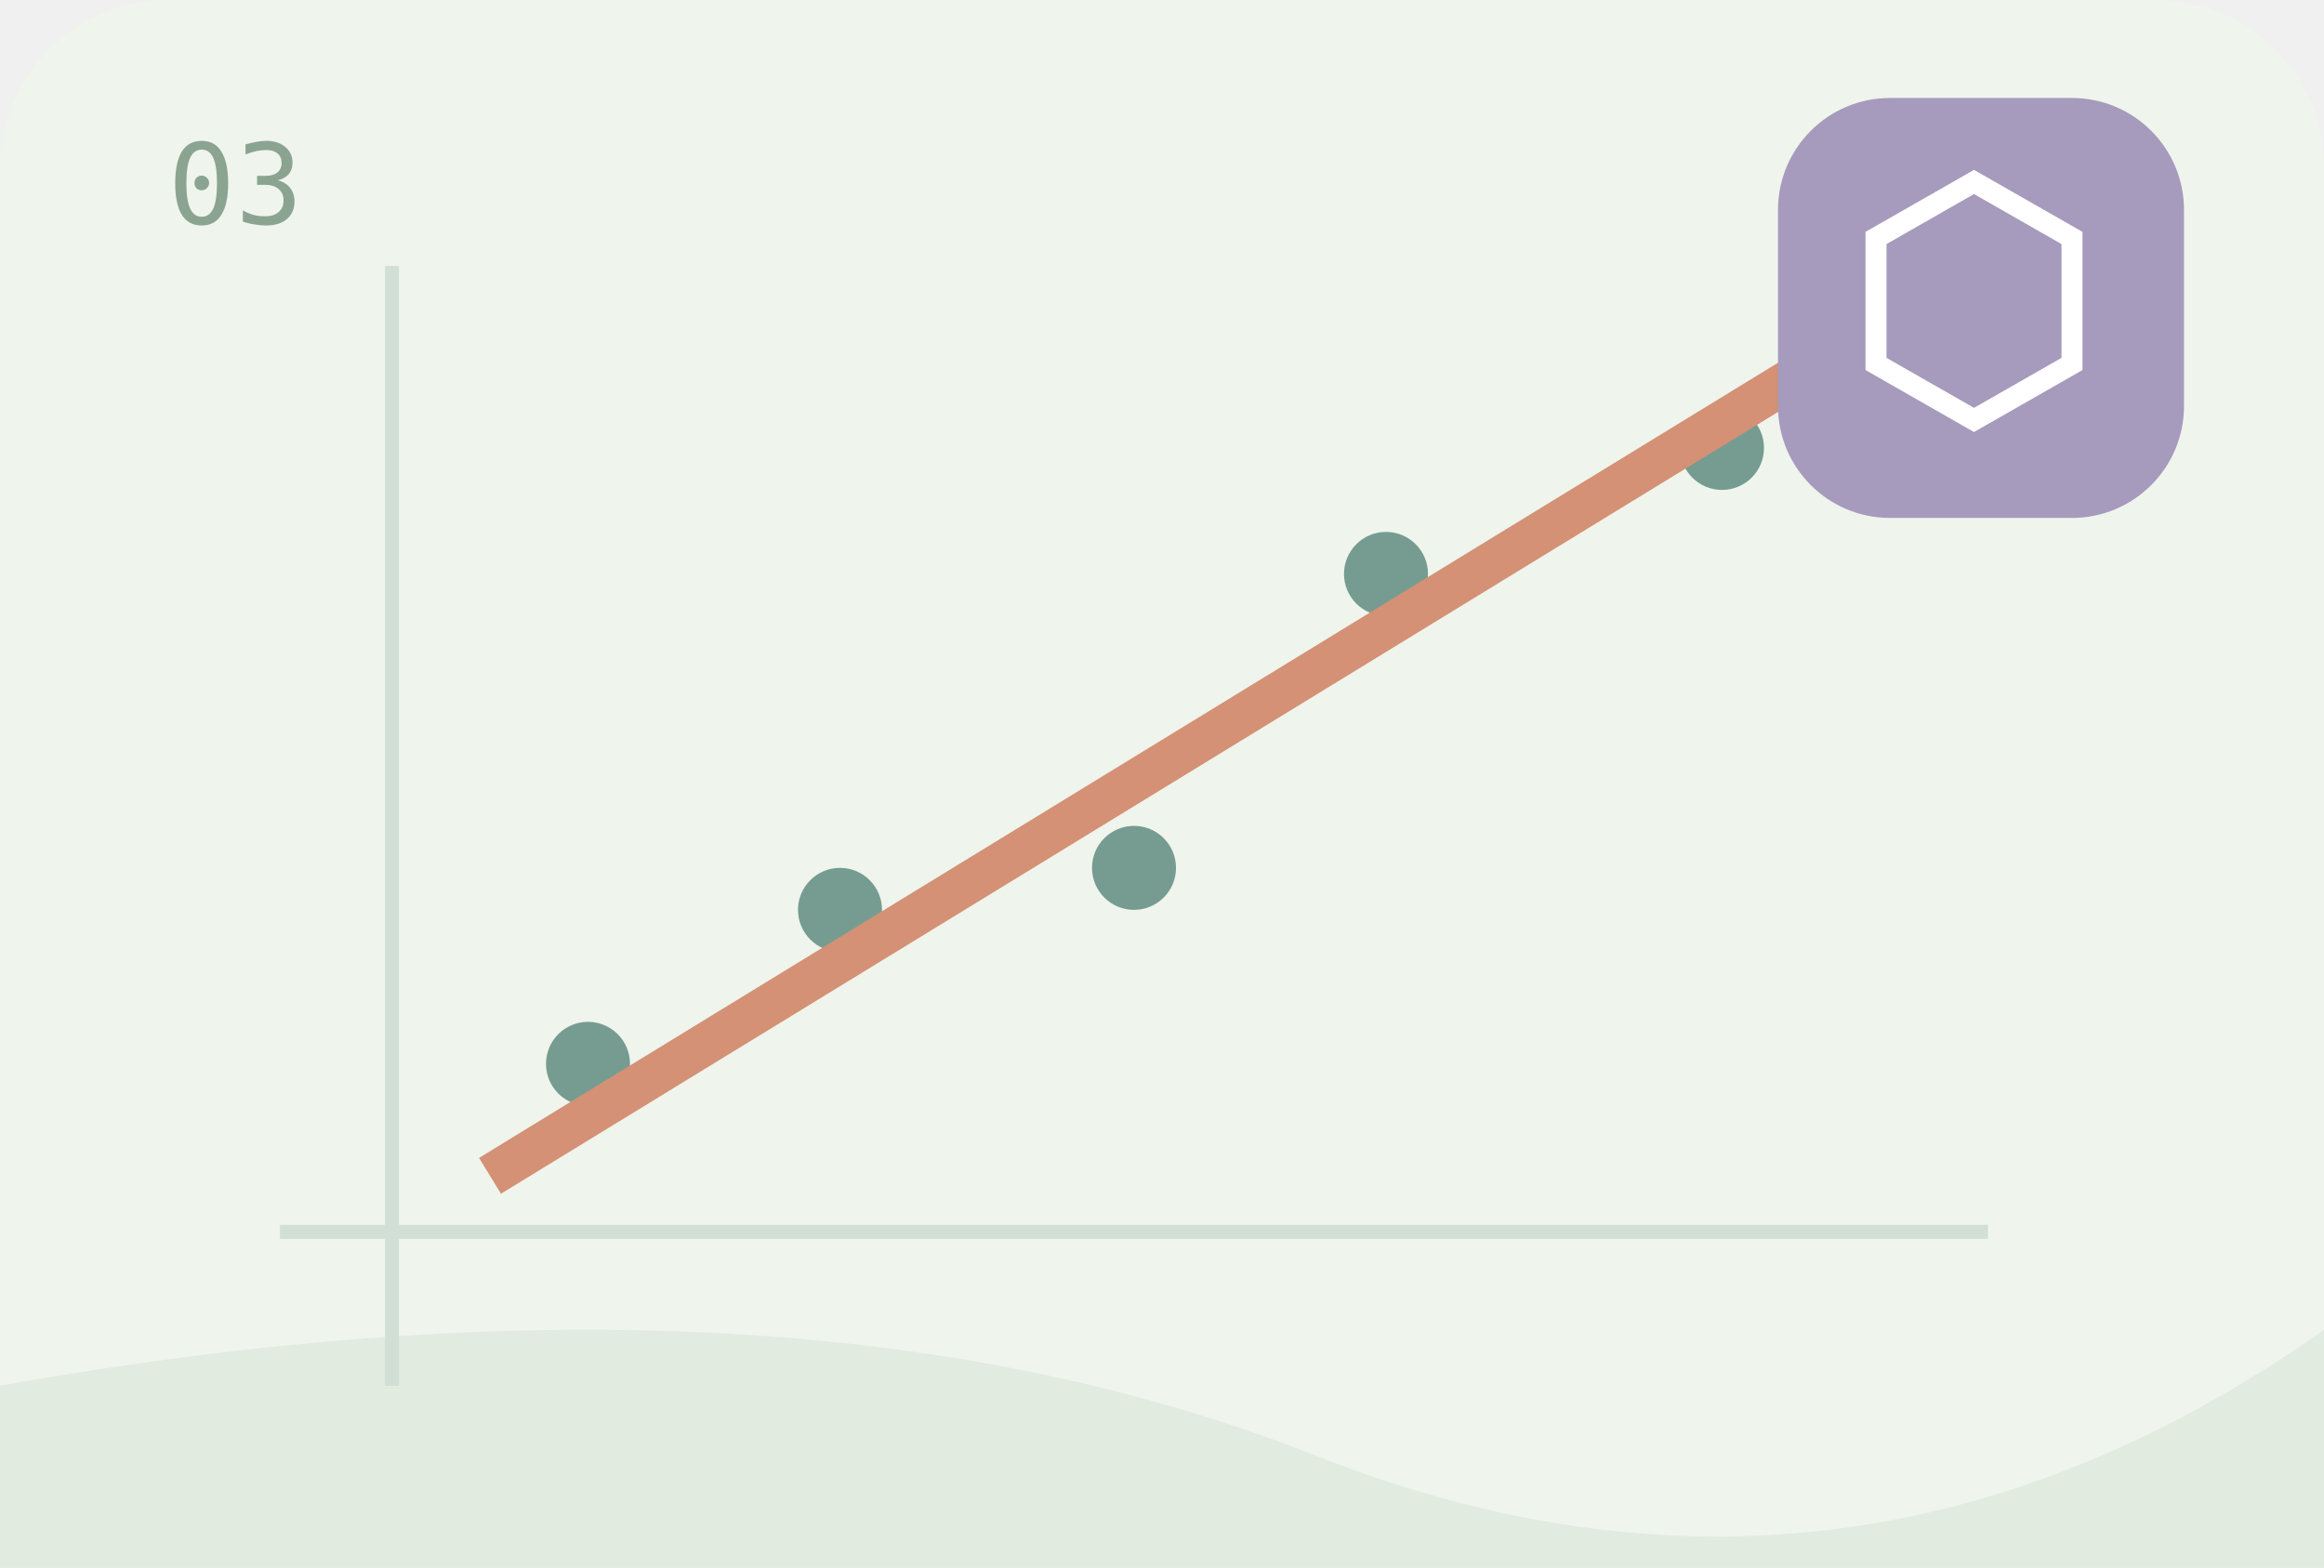
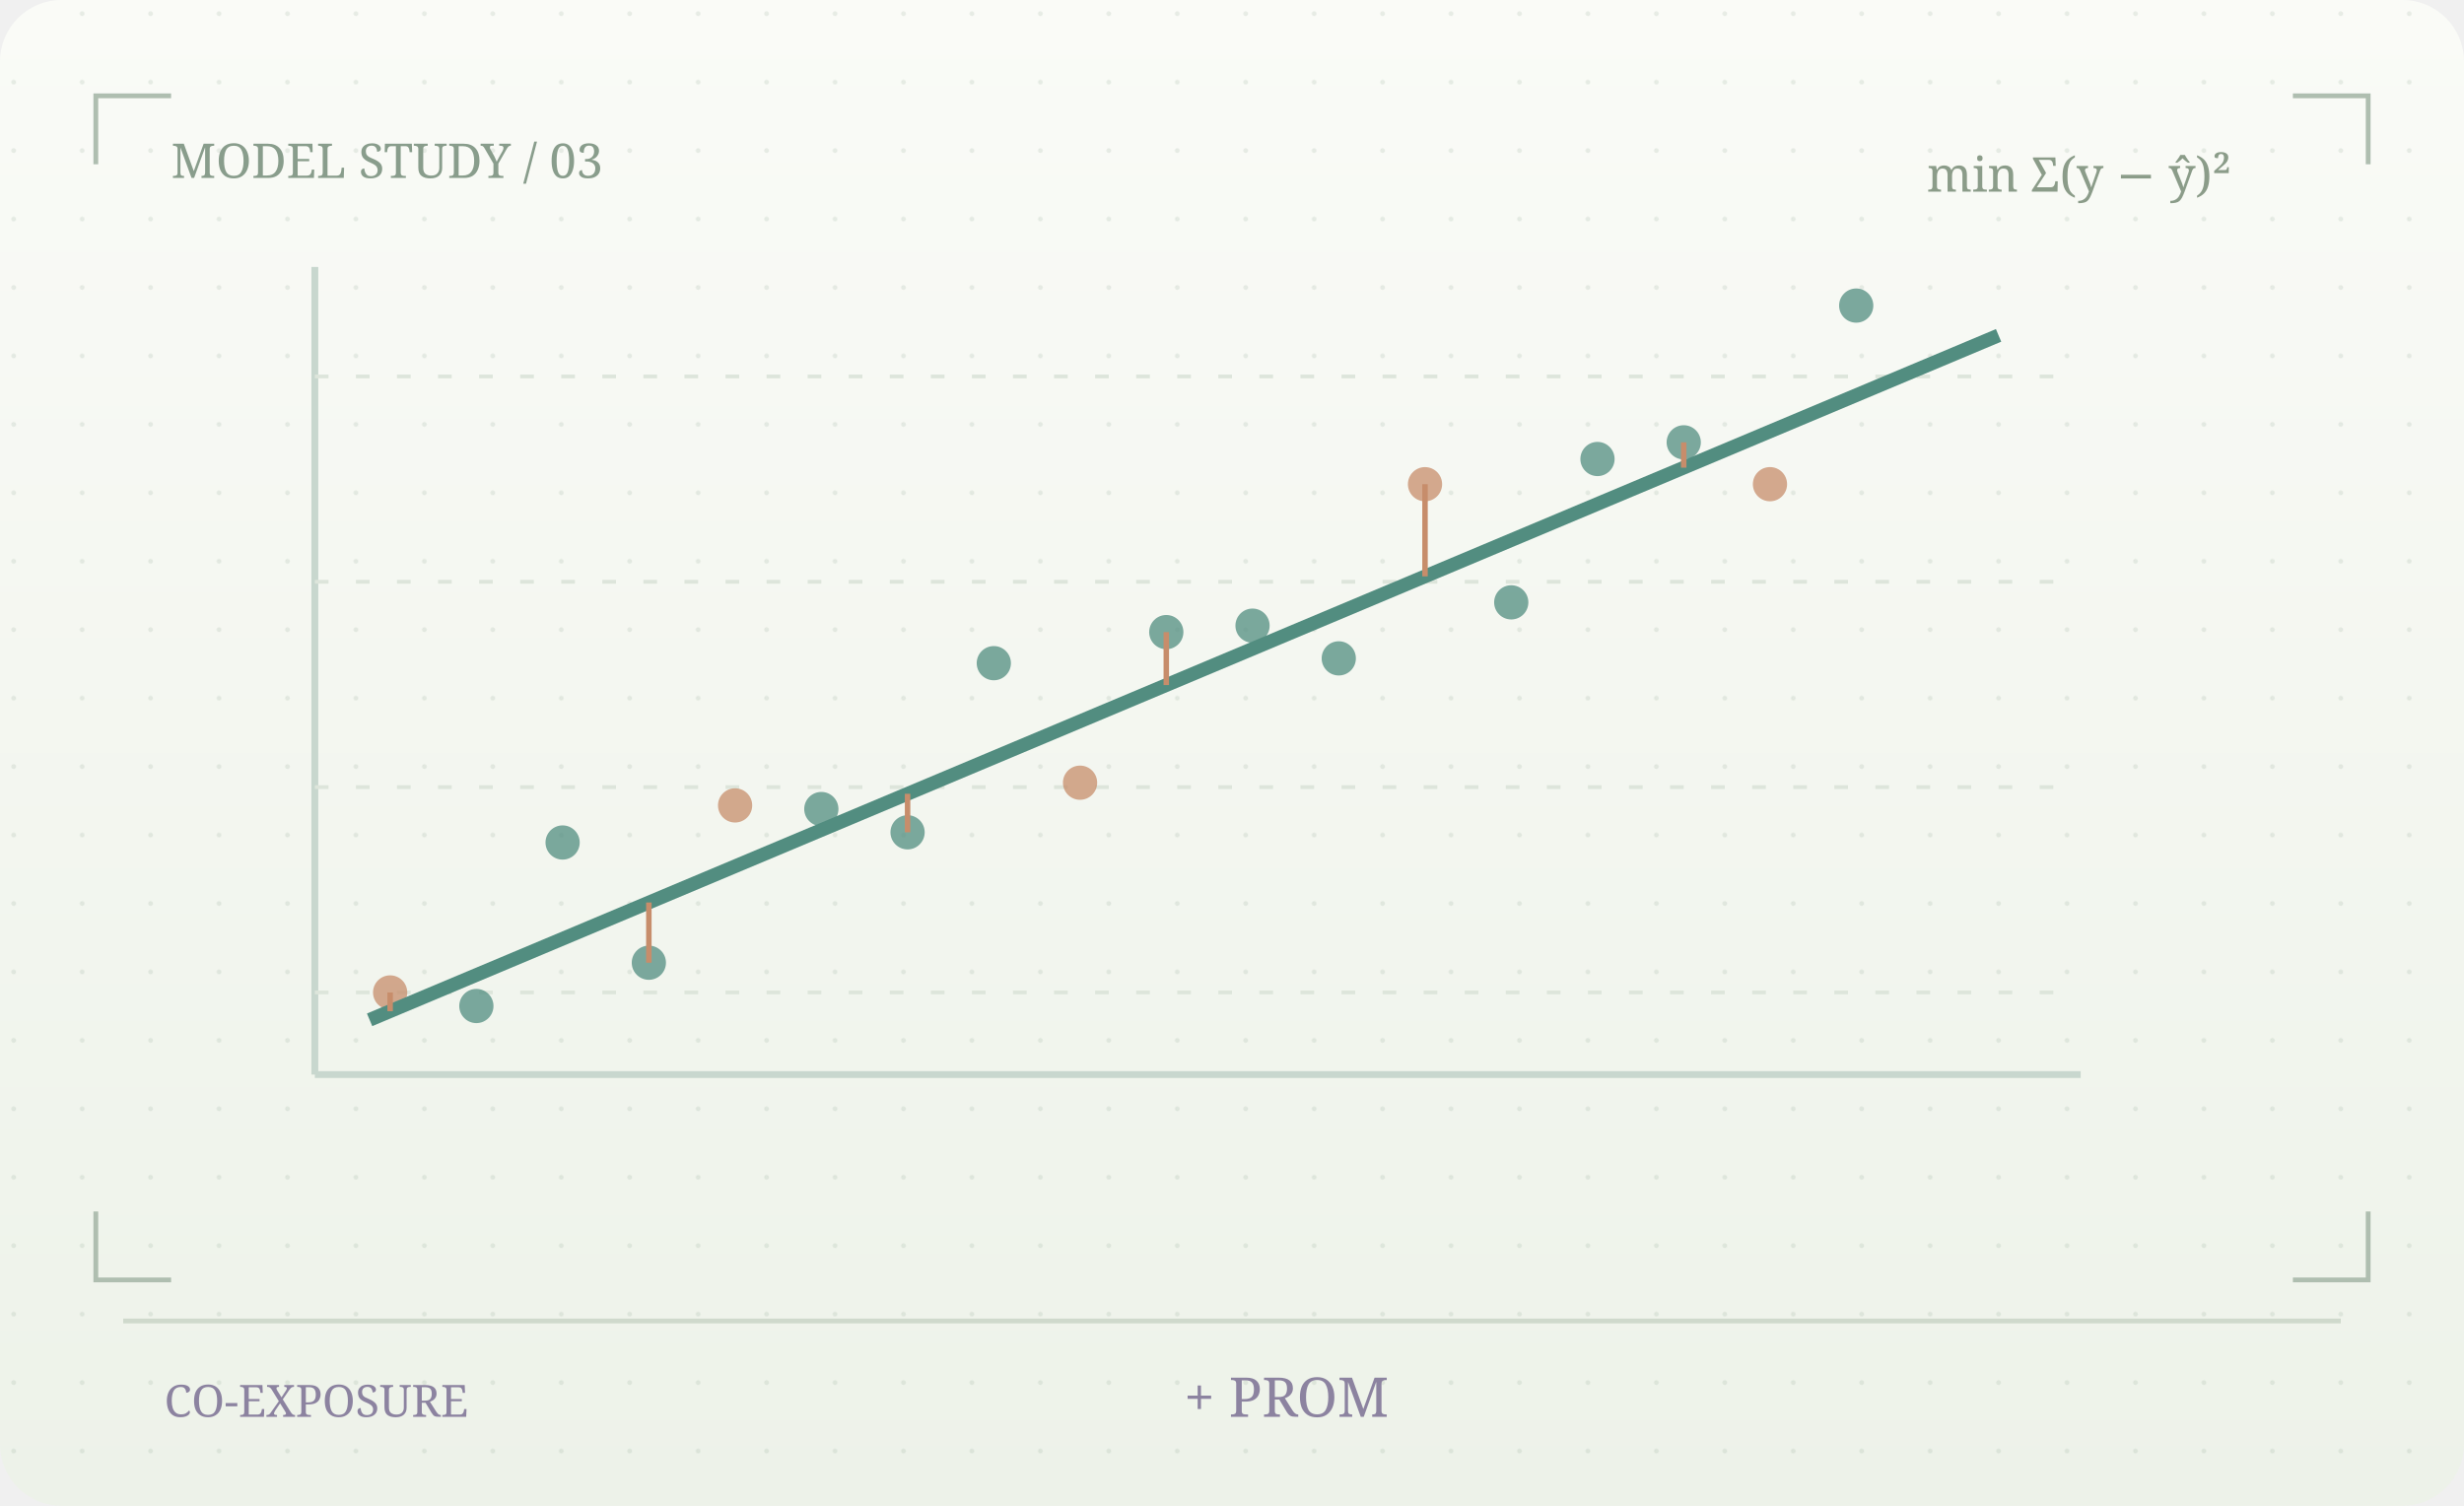
- <svg xmlns="http://www.w3.org/2000/svg" viewBox="0 0 166 112">
-   <rect width="166" height="112" rx="12" fill="#eff4ec" />
-   <path d="M0 99Q56 89 94 104T166 95V112H0Z" fill="#e1ebdf" />
-   <path d="M20 88H142M28 99V19" stroke="#d1dfd7" fill="none" />
-   <g fill="#769c91">
-     <circle cx="42" cy="76" r="3" />
-     <circle cx="60" cy="65" r="3" />
-     <circle cx="81" cy="62" r="3" />
-     <circle cx="99" cy="41" r="3" />
-     <circle cx="123" cy="32" r="3" />
-   </g>
-   <path d="M35 84L133 24" stroke="#d49175" stroke-width="3" />
-   <rect x="127" y="7" width="29" height="30" rx="8" fill="#a69abd" />
-   <path d="M134 17l7-4 7 4v9l-7 4-7-4Z" fill="none" stroke="white" stroke-width="1.5" />
-   <text x="12" y="16" fill="#8ba492" font-family="monospace" font-size="8">03</text>
+ <svg xmlns="http://www.w3.org/2000/svg" viewBox="0 0 360 220">
+   <defs>
+     <linearGradient id="paper" x2="0" y2="1">
+       <stop stop-color="#fafbf7" />
+       <stop offset="1" stop-color="#edf2e9" />
+     </linearGradient>
+     <pattern id="dots" width="10" height="10" patternUnits="userSpaceOnUse">
+       <circle cx="2" cy="2" r=".35" fill="#77917d" opacity=".15" />
+     </pattern>
+   </defs>
+   <rect width="360" height="220" rx="9" fill="url(#paper)" />
+   <rect width="360" height="220" rx="9" fill="url(#dots)" />
+   <path d="M14 24V14H25M335 14H346V24M14 177V187H25M335 187H346V177" fill="none" stroke="#afbeb0" stroke-width=".7" />
+   <text x="25" y="26" fill="#899d8c" font-family="Georgia,serif" font-size="7">MODEL STUDY / 03</text>
+   <path d="M46 157H304M46 157V39" fill="none" stroke="#c8d7ce" stroke-width="1" />
+   <path d="M46 55H304" fill="none" stroke="#dde5db" stroke-width="0.55" stroke-dasharray="2 4" />
+   <path d="M46 85H304" fill="none" stroke="#dde5db" stroke-width="0.55" stroke-dasharray="2 4" />
+   <path d="M46 115H304" fill="none" stroke="#dde5db" stroke-width="0.55" stroke-dasharray="2 4" />
+   <path d="M46 145H304" fill="none" stroke="#dde5db" stroke-width="0.55" stroke-dasharray="2 4" />
+   <circle cx="57" cy="145" r="2.5" fill="#c78d6b" opacity=".75" />
+   <circle cx="69.6" cy="146.982" r="2.5" fill="#528d80" opacity=".75" />
+   <circle cx="82.2" cy="123.093" r="2.5" fill="#528d80" opacity=".75" />
+   <circle cx="94.8" cy="140.656" r="2.5" fill="#528d80" opacity=".75" />
+   <circle cx="107.4" cy="117.672" r="2.5" fill="#c78d6b" opacity=".75" />
+   <circle cx="120" cy="118.204" r="2.5" fill="#528d80" opacity=".75" />
+   <circle cx="132.6" cy="121.603" r="2.5" fill="#528d80" opacity=".75" />
+   <circle cx="145.2" cy="96.892" r="2.5" fill="#528d80" opacity=".75" />
+   <circle cx="157.8" cy="114.355" r="2.5" fill="#c78d6b" opacity=".75" />
+   <circle cx="170.4" cy="92.354" r="2.5" fill="#528d80" opacity=".75" />
+   <circle cx="183" cy="91.412" r="2.5" fill="#528d80" opacity=".75" />
+   <circle cx="195.6" cy="96.191" r="2.5" fill="#528d80" opacity=".75" />
+   <circle cx="208.2" cy="70.744" r="2.5" fill="#c78d6b" opacity=".75" />
+   <circle cx="220.8" cy="88.006" r="2.5" fill="#528d80" opacity=".75" />
+   <circle cx="233.4" cy="67.062" r="2.5" fill="#528d80" opacity=".75" />
+   <circle cx="246" cy="64.626" r="2.5" fill="#528d80" opacity=".75" />
+   <circle cx="258.6" cy="70.741" r="2.5" fill="#c78d6b" opacity=".75" />
+   <circle cx="271.2" cy="44.647" r="2.5" fill="#528d80" opacity=".75" />
+   <path d="M54 149L292 49" fill="none" stroke="#528d80" stroke-width="2" />
+   <path d="M57 145V147.739" fill="none" stroke="#c78d6b" stroke-width="0.8" />
+   <path d="M94.8 140.656V131.857" fill="none" stroke="#c78d6b" stroke-width="0.8" />
+   <path d="M132.6 121.603V115.975" fill="none" stroke="#c78d6b" stroke-width="0.8" />
+   <path d="M170.4 92.354V100.092" fill="none" stroke="#c78d6b" stroke-width="0.8" />
+   <path d="M208.2 70.744V84.21" fill="none" stroke="#c78d6b" stroke-width="0.8" />
+   <path d="M246 64.626V68.328" fill="none" stroke="#c78d6b" stroke-width="0.8" />
+   <path d="M18 193H342" stroke="#cfd9cc" stroke-width=".7" />
+   <text x="24" y="207" fill="#8c83a0" font-family="Georgia,serif" font-size="6.5">CO-EXPOSURE</text>
+   <text x="173" y="207" fill="#8c83a0" font-family="Georgia,serif" font-size="8">+ PROM</text>
+   <text x="326" y="28" fill="#8b9c89" text-anchor="end" font-family="Georgia" font-size="7">min Σ(y − ŷ)²</text>
</svg>
